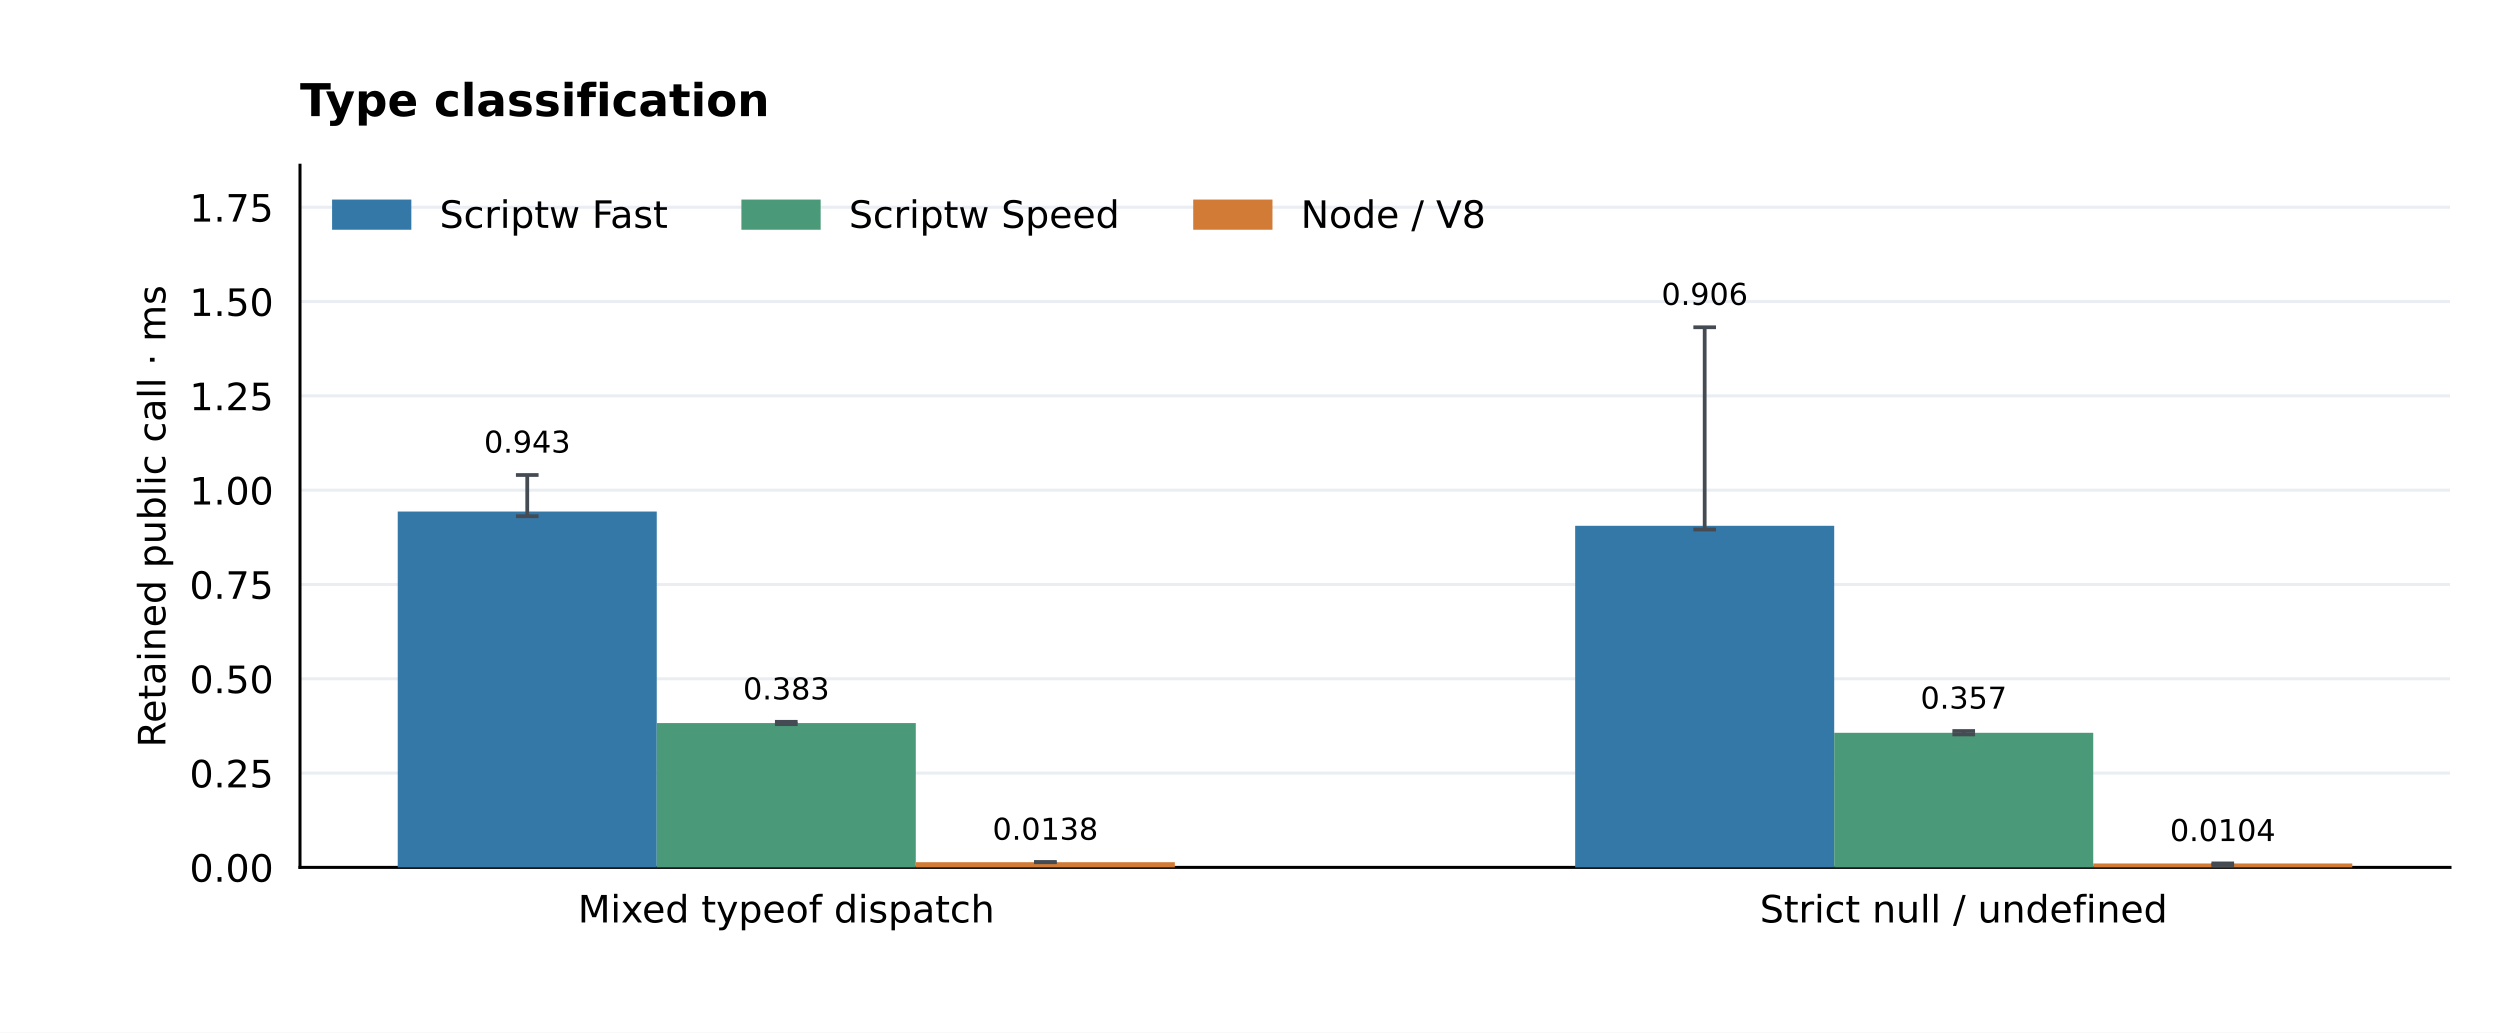
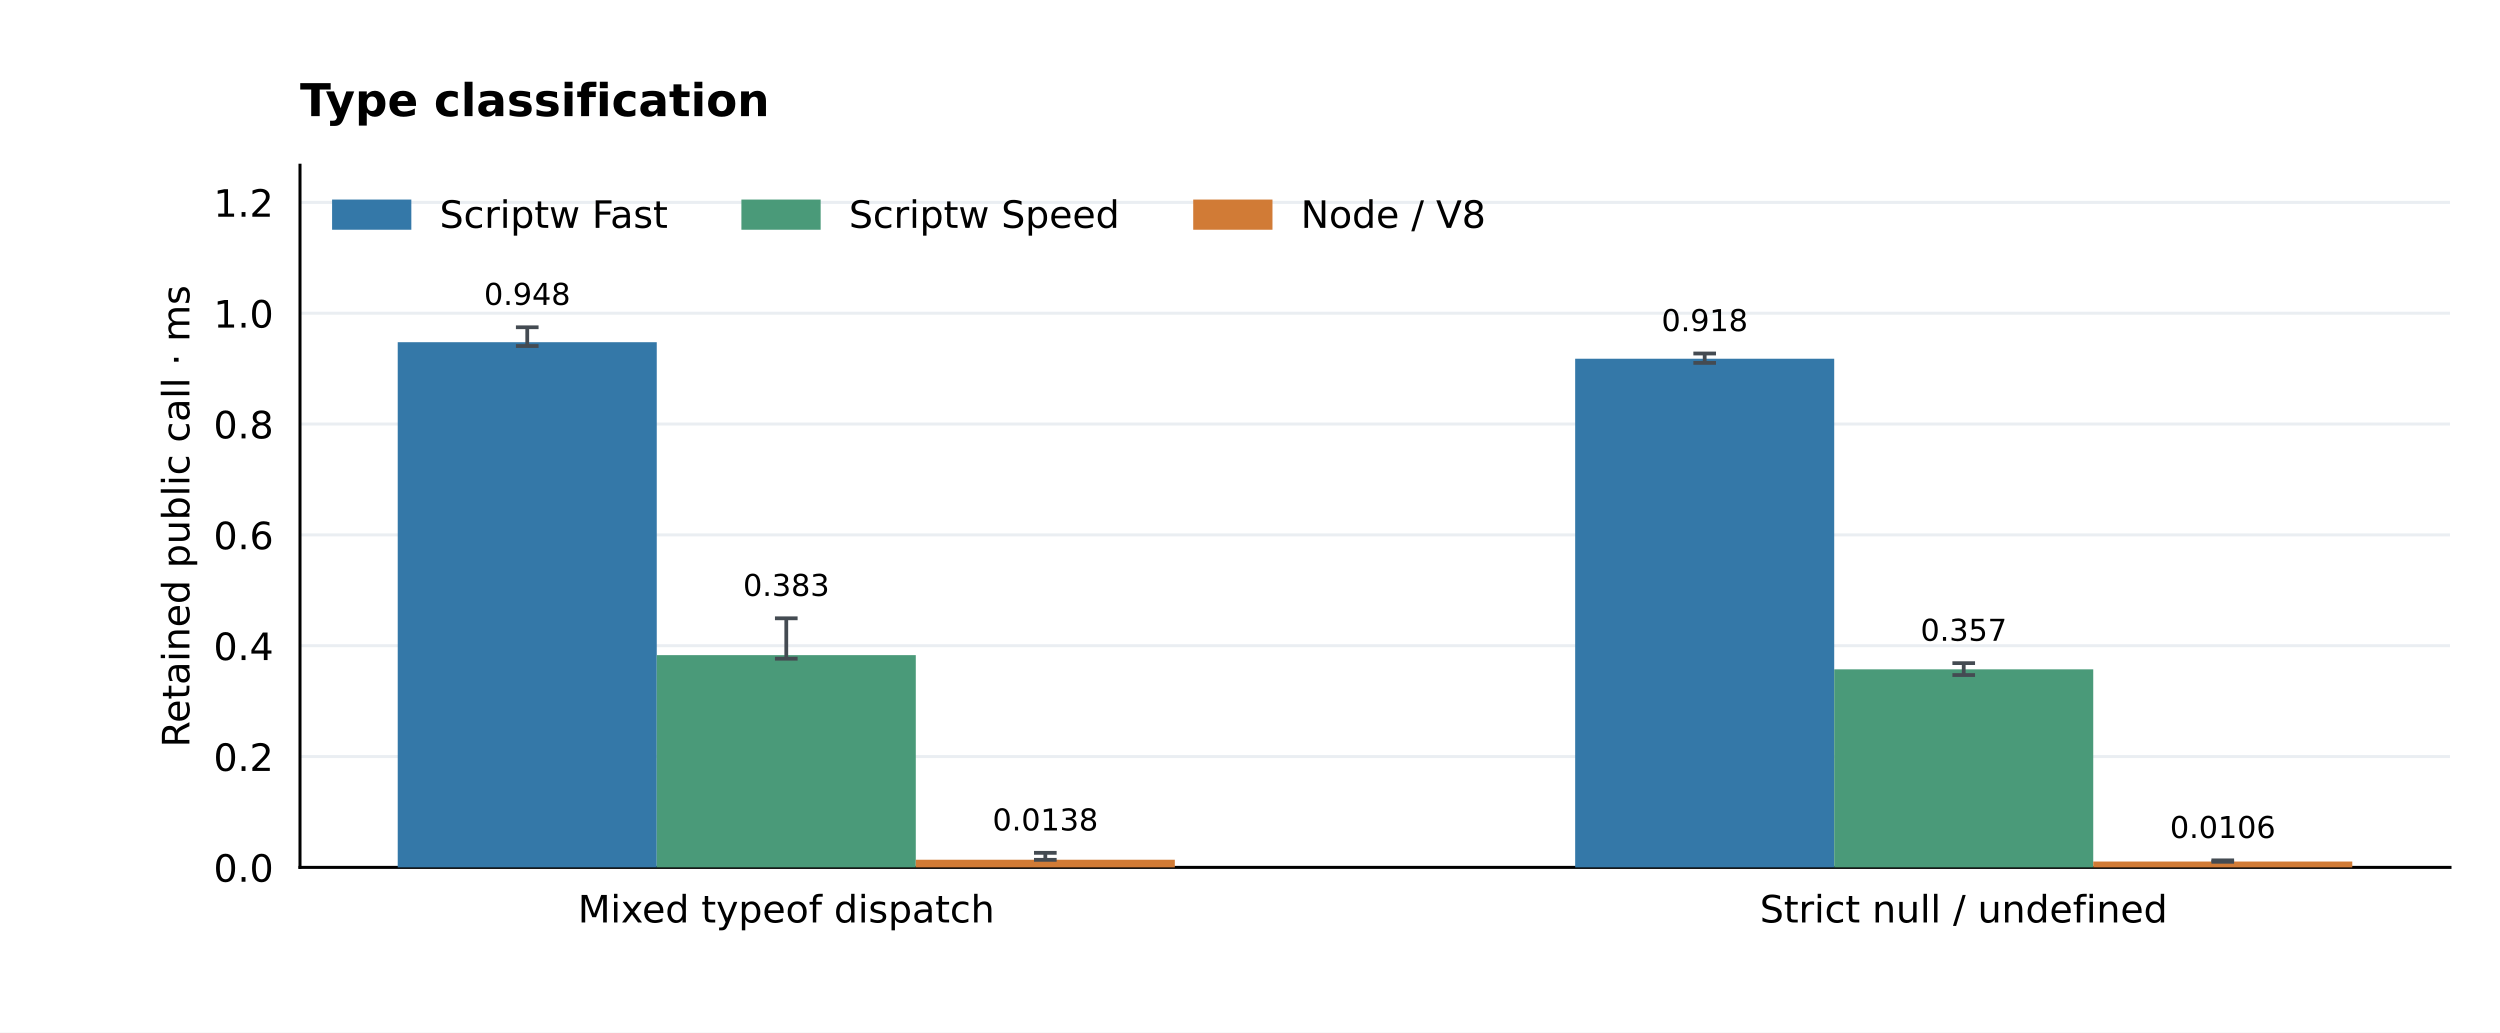
<svg xmlns="http://www.w3.org/2000/svg" xmlns:xlink="http://www.w3.org/1999/xlink" width="662.4pt" height="273.6pt" viewBox="0 0 662.4 273.6" version="1.1">
  <defs>
    <style type="text/css">*{stroke-linejoin: round; stroke-linecap: butt}</style>
  </defs>
  <g id="figure_1">
    <g id="patch_1">
      <path d="M 0 273.6 L 662.4 273.6 L 662.4 0 L 0 0 z " style="fill: #ffffff" />
    </g>
    <g id="axes_1">
      <g id="patch_2">
        <path d="M 79.488 229.824 L 649.152 229.824 L 649.152 43.776 L 79.488 43.776 z " style="fill: #ffffff" />
      </g>
      <g id="matplotlib.axis_1">
        <g id="xtick_1">
          <g id="line2d_1" />
          <g id="text_1">
            <text style="font-size: 10px; font-family: 'DejaVu Sans'; text-anchor: middle" x="208.333" y="244.422" transform="rotate(-0 208.3331 244.4224)">Mixed typeof dispatch</text>
          </g>
        </g>
        <g id="xtick_2">
          <g id="line2d_2" />
          <g id="text_2">
            <text style="font-size: 10px; font-family: 'DejaVu Sans'; text-anchor: middle" x="520.307" y="244.422" transform="rotate(-0 520.3069 244.4224)">Strict null / undefined</text>
          </g>
        </g>
      </g>
      <g id="matplotlib.axis_2">
        <g id="ytick_1">
          <g id="line2d_3">
            <path d="M 79.488 229.824 L 649.152 229.824 " clip-path="url(#pec315be8d2)" style="fill: none; stroke: #eaeef2; stroke-width: 0.8; stroke-linecap: square" />
          </g>
          <g id="line2d_4" />
          <g id="text_3">
-             <text style="font-size: 10px; font-family: 'DejaVu Sans'; text-anchor: end" x="72.488" y="233.623" transform="rotate(-0 72.488 233.6228)">0.00</text>
+             <text style="font-size: 10px; font-family: 'DejaVu Sans'; text-anchor: end" x="72.488" y="233.623" transform="rotate(-0 72.488 233.6228)">0.0</text>
          </g>
        </g>
        <g id="ytick_2">
          <g id="line2d_5">
-             <path d="M 79.488 204.838 L 649.152 204.838 " clip-path="url(#pec315be8d2)" style="fill: none; stroke: #eaeef2; stroke-width: 0.8; stroke-linecap: square" />
+             <path d="M 79.488 200.458 L 649.152 200.458 " clip-path="url(#pec315be8d2)" style="fill: none; stroke: #eaeef2; stroke-width: 0.8; stroke-linecap: square" />
          </g>
          <g id="line2d_6" />
          <g id="text_4">
-             <text style="font-size: 10px; font-family: 'DejaVu Sans'; text-anchor: end" x="72.488" y="208.636" transform="rotate(-0 72.488 208.6364)">0.25</text>
+             <text style="font-size: 10px; font-family: 'DejaVu Sans'; text-anchor: end" x="72.488" y="204.257" transform="rotate(-0 72.488 204.2566)">0.2</text>
          </g>
        </g>
        <g id="ytick_3">
          <g id="line2d_7">
-             <path d="M 79.488 179.851 L 649.152 179.851 " clip-path="url(#pec315be8d2)" style="fill: none; stroke: #eaeef2; stroke-width: 0.8; stroke-linecap: square" />
+             <path d="M 79.488 171.091 L 649.152 171.091 " clip-path="url(#pec315be8d2)" style="fill: none; stroke: #eaeef2; stroke-width: 0.8; stroke-linecap: square" />
          </g>
          <g id="line2d_8" />
          <g id="text_5">
-             <text style="font-size: 10px; font-family: 'DejaVu Sans'; text-anchor: end" x="72.488" y="183.65" transform="rotate(-0 72.488 183.6499)">0.50</text>
+             <text style="font-size: 10px; font-family: 'DejaVu Sans'; text-anchor: end" x="72.488" y="174.89" transform="rotate(-0 72.488 174.8903)">0.4</text>
          </g>
        </g>
        <g id="ytick_4">
          <g id="line2d_9">
-             <path d="M 79.488 154.865 L 649.152 154.865 " clip-path="url(#pec315be8d2)" style="fill: none; stroke: #eaeef2; stroke-width: 0.8; stroke-linecap: square" />
+             <path d="M 79.488 141.725 L 649.152 141.725 " clip-path="url(#pec315be8d2)" style="fill: none; stroke: #eaeef2; stroke-width: 0.8; stroke-linecap: square" />
          </g>
          <g id="line2d_10" />
          <g id="text_6">
-             <text style="font-size: 10px; font-family: 'DejaVu Sans'; text-anchor: end" x="72.488" y="158.663" transform="rotate(-0 72.488 158.6634)">0.75</text>
+             <text style="font-size: 10px; font-family: 'DejaVu Sans'; text-anchor: end" x="72.488" y="145.524" transform="rotate(-0 72.488 145.524)">0.6</text>
          </g>
        </g>
        <g id="ytick_5">
          <g id="line2d_11">
-             <path d="M 79.488 129.878 L 649.152 129.878 " clip-path="url(#pec315be8d2)" style="fill: none; stroke: #eaeef2; stroke-width: 0.8; stroke-linecap: square" />
+             <path d="M 79.488 112.359 L 649.152 112.359 " clip-path="url(#pec315be8d2)" style="fill: none; stroke: #eaeef2; stroke-width: 0.8; stroke-linecap: square" />
          </g>
          <g id="line2d_12" />
          <g id="text_7">
-             <text style="font-size: 10px; font-family: 'DejaVu Sans'; text-anchor: end" x="72.488" y="133.677" transform="rotate(-0 72.488 133.677)">1.00</text>
+             <text style="font-size: 10px; font-family: 'DejaVu Sans'; text-anchor: end" x="72.488" y="116.158" transform="rotate(-0 72.488 116.1578)">0.8</text>
          </g>
        </g>
        <g id="ytick_6">
          <g id="line2d_13">
-             <path d="M 79.488 104.892 L 649.152 104.892 " clip-path="url(#pec315be8d2)" style="fill: none; stroke: #eaeef2; stroke-width: 0.8; stroke-linecap: square" />
+             <path d="M 79.488 82.993 L 649.152 82.993 " clip-path="url(#pec315be8d2)" style="fill: none; stroke: #eaeef2; stroke-width: 0.8; stroke-linecap: square" />
          </g>
          <g id="line2d_14" />
          <g id="text_8">
-             <text style="font-size: 10px; font-family: 'DejaVu Sans'; text-anchor: end" x="72.488" y="108.691" transform="rotate(-0 72.488 108.6905)">1.25</text>
+             <text style="font-size: 10px; font-family: 'DejaVu Sans'; text-anchor: end" x="72.488" y="86.792" transform="rotate(-0 72.488 86.79151)">1.0</text>
          </g>
        </g>
        <g id="ytick_7">
          <g id="line2d_15">
-             <path d="M 79.488 79.905 L 649.152 79.905 " clip-path="url(#pec315be8d2)" style="fill: none; stroke: #eaeef2; stroke-width: 0.8; stroke-linecap: square" />
+             <path d="M 79.488 53.626 L 649.152 53.626 " clip-path="url(#pec315be8d2)" style="fill: none; stroke: #eaeef2; stroke-width: 0.8; stroke-linecap: square" />
          </g>
          <g id="line2d_16" />
          <g id="text_9">
-             <text style="font-size: 10px; font-family: 'DejaVu Sans'; text-anchor: end" x="72.488" y="83.704" transform="rotate(-0 72.488 83.70407)">1.50</text>
-           </g>
-         </g>
-         <g id="ytick_8">
-           <g id="line2d_17">
-             <path d="M 79.488 54.919 L 649.152 54.919 " clip-path="url(#pec315be8d2)" style="fill: none; stroke: #eaeef2; stroke-width: 0.8; stroke-linecap: square" />
-           </g>
-           <g id="line2d_18" />
-           <g id="text_10">
-             <text style="font-size: 10px; font-family: 'DejaVu Sans'; text-anchor: end" x="72.488" y="58.718" transform="rotate(-0 72.488 58.71761)">1.75</text>
-           </g>
-         </g>
-         <g id="text_11">
-           <text style="font-size: 10px; font-family: 'DejaVu Sans'; text-anchor: middle" x="43.82" y="136.8" transform="rotate(-90 43.82003 136.8)">Retained public call · ms</text>
+             <text style="font-size: 10px; font-family: 'DejaVu Sans'; text-anchor: end" x="72.488" y="57.425" transform="rotate(-0 72.488 57.42524)">1.2</text>
+           </g>
+         </g>
+         <g id="text_10">
+           <text style="font-size: 10px; font-family: 'DejaVu Sans'; text-anchor: middle" x="50.183" y="136.8" transform="rotate(-90 50.18253 136.8)">Retained public call · ms</text>
        </g>
      </g>
      <g id="patch_3">
        <path d="M 79.488 229.824 L 79.488 43.776 " style="fill: none; stroke: #000000; stroke-width: 0.8; stroke-linejoin: miter; stroke-linecap: square" />
      </g>
      <g id="patch_4">
        <path d="M 79.488 229.824 L 649.152 229.824 " style="fill: none; stroke: #000000; stroke-width: 0.8; stroke-linejoin: miter; stroke-linecap: square" />
      </g>
      <g id="patch_5">
-         <path d="M 105.382 229.824 L 174.016 229.824 L 174.016 135.535 L 105.382 135.535 z " clip-path="url(#pec315be8d2)" style="fill: #3478a8" />
+         <path d="M 105.382 229.824 L 174.016 229.824 L 174.016 90.661 L 105.382 90.661 z " clip-path="url(#pec315be8d2)" style="fill: #3478a8" />
+       </g>
+       <g id="text_11">
+         <text style="font-size: 8px; font-family: 'DejaVu Sans'; text-anchor: middle" x="139.699" y="80.788" transform="rotate(-0 139.6989 80.78828)">0.948</text>
+       </g>
+       <g id="patch_6">
+         <path d="M 417.356 229.824 L 485.99 229.824 L 485.99 95.053 L 417.356 95.053 z " clip-path="url(#pec315be8d2)" style="fill: #3478a8" />
      </g>
      <g id="text_12">
-         <text style="font-size: 8px; font-family: 'DejaVu Sans'; text-anchor: middle" x="139.699" y="119.936" transform="rotate(-0 139.6989 119.9358)">0.943</text>
-       </g>
-       <g id="patch_6">
-         <path d="M 417.356 229.824 L 485.99 229.824 L 485.99 139.32 L 417.356 139.32 z " clip-path="url(#pec315be8d2)" style="fill: #3478a8" />
+         <text style="font-size: 8px; font-family: 'DejaVu Sans'; text-anchor: middle" x="451.673" y="87.736" transform="rotate(-0 451.6726 87.73634)">0.918</text>
+       </g>
+       <g id="patch_7">
+         <path d="M 174.016 229.824 L 242.65 229.824 L 242.65 173.585 L 174.016 173.585 z " clip-path="url(#pec315be8d2)" style="fill: #4a9a79" />
      </g>
      <g id="text_13">
-         <text style="font-size: 8px; font-family: 'DejaVu Sans'; text-anchor: middle" x="451.673" y="80.788" transform="rotate(-0 451.6726 80.78828)">0.906</text>
-       </g>
-       <g id="patch_7">
-         <path d="M 174.016 229.824 L 242.65 229.824 L 242.65 191.583 L 174.016 191.583 z " clip-path="url(#pec315be8d2)" style="fill: #4a9a79" />
+         <text style="font-size: 8px; font-family: 'DejaVu Sans'; text-anchor: middle" x="208.333" y="157.907" transform="rotate(-0 208.3331 157.9067)">0.383</text>
+       </g>
+       <g id="patch_8">
+         <path d="M 485.99 229.824 L 554.624 229.824 L 554.624 177.345 L 485.99 177.345 z " clip-path="url(#pec315be8d2)" style="fill: #4a9a79" />
      </g>
      <g id="text_14">
-         <text style="font-size: 8px; font-family: 'DejaVu Sans'; text-anchor: middle" x="208.333" y="185.328" transform="rotate(-0 208.3331 185.3283)">0.383</text>
-       </g>
-       <g id="patch_8">
-         <path d="M 485.99 229.824 L 554.624 229.824 L 554.624 194.162 L 485.99 194.162 z " clip-path="url(#pec315be8d2)" style="fill: #4a9a79" />
+         <text style="font-size: 8px; font-family: 'DejaVu Sans'; text-anchor: middle" x="520.307" y="169.785" transform="rotate(-0 520.3069 169.7845)">0.357</text>
+       </g>
+       <g id="patch_9">
+         <path d="M 242.65 229.824 L 311.284 229.824 L 311.284 227.798 L 242.65 227.798 z " clip-path="url(#pec315be8d2)" style="fill: #d17b36" />
      </g>
      <g id="text_15">
-         <text style="font-size: 8px; font-family: 'DejaVu Sans'; text-anchor: middle" x="520.307" y="187.762" transform="rotate(-0 520.3069 187.7617)">0.357</text>
-       </g>
-       <g id="patch_9">
-         <path d="M 242.65 229.824 L 311.284 229.824 L 311.284 228.449 L 242.65 228.449 z " clip-path="url(#pec315be8d2)" style="fill: #d17b36" />
+         <text style="font-size: 8px; font-family: 'DejaVu Sans'; text-anchor: middle" x="276.967" y="220.045" transform="rotate(-0 276.9674 220.0449)">0.0138</text>
+       </g>
+       <g id="patch_10">
+         <path d="M 554.624 229.824 L 623.258 229.824 L 623.258 228.267 L 554.624 228.267 z " clip-path="url(#pec315be8d2)" style="fill: #d17b36" />
      </g>
      <g id="text_16">
-         <text style="font-size: 8px; font-family: 'DejaVu Sans'; text-anchor: middle" x="276.967" y="222.503" transform="rotate(-0 276.9674 222.5032)">0.0138</text>
-       </g>
-       <g id="patch_10">
-         <path d="M 554.624 229.824 L 623.258 229.824 L 623.258 228.786 L 554.624 228.786 z " clip-path="url(#pec315be8d2)" style="fill: #d17b36" />
+         <text style="font-size: 8px; font-family: 'DejaVu Sans'; text-anchor: middle" x="588.941" y="222.043" transform="rotate(-0 588.9411 222.0427)">0.0106</text>
      </g>
      <g id="text_17">
-         <text style="font-size: 8px; font-family: 'DejaVu Sans'; text-anchor: middle" x="588.941" y="222.849" transform="rotate(-0 588.9411 222.8487)">0.0104</text>
-       </g>
-       <g id="text_18">
        <text style="font-weight: 700; font-size: 12px; font-family: 'DejaVu Sans'; text-anchor: start" x="79.488" y="30.776" transform="rotate(-0 79.488 30.776)">Type classification</text>
      </g>
      <g id="LineCollection_1">
-         <path d="M 139.699 136.779 L 139.699 125.858 " clip-path="url(#pec315be8d2)" style="fill: none; stroke: #444b52" />
-       </g>
-       <g id="line2d_19">
+         <path d="M 139.699 91.685 L 139.699 86.71 " clip-path="url(#pec315be8d2)" style="fill: none; stroke: #444b52" />
+       </g>
+       <g id="line2d_17">
        <defs>
          <path id="me51f981f41" d="M 3 0 L -3 -0 " style="stroke: #444b52" />
        </defs>
        <g clip-path="url(#pec315be8d2)">
-           <use xlink:href="#me51f981f41" x="139.699" y="136.779" style="fill: #1f77b4; stroke: #444b52" />
+           <use xlink:href="#me51f981f41" x="139.699" y="91.685" style="fill: #1f77b4; stroke: #444b52" />
+         </g>
+       </g>
+       <g id="line2d_18">
+         <g clip-path="url(#pec315be8d2)">
+           <use xlink:href="#me51f981f41" x="139.699" y="86.71" style="fill: #1f77b4; stroke: #444b52" />
+         </g>
+       </g>
+       <g id="LineCollection_2">
+         <path d="M 451.673 96.149 L 451.673 93.658 " clip-path="url(#pec315be8d2)" style="fill: none; stroke: #444b52" />
+       </g>
+       <g id="line2d_19">
+         <g clip-path="url(#pec315be8d2)">
+           <use xlink:href="#me51f981f41" x="451.673" y="96.149" style="fill: #1f77b4; stroke: #444b52" />
        </g>
      </g>
      <g id="line2d_20">
        <g clip-path="url(#pec315be8d2)">
-           <use xlink:href="#me51f981f41" x="139.699" y="125.858" style="fill: #1f77b4; stroke: #444b52" />
-         </g>
-       </g>
-       <g id="LineCollection_2">
-         <path d="M 451.673 140.294 L 451.673 86.71 " clip-path="url(#pec315be8d2)" style="fill: none; stroke: #444b52" />
+           <use xlink:href="#me51f981f41" x="451.673" y="93.658" style="fill: #1f77b4; stroke: #444b52" />
+         </g>
+       </g>
+       <g id="LineCollection_3">
+         <path d="M 208.333 174.528 L 208.333 163.829 " clip-path="url(#pec315be8d2)" style="fill: none; stroke: #444b52" />
      </g>
      <g id="line2d_21">
        <g clip-path="url(#pec315be8d2)">
-           <use xlink:href="#me51f981f41" x="451.673" y="140.294" style="fill: #1f77b4; stroke: #444b52" />
+           <use xlink:href="#me51f981f41" x="208.333" y="174.528" style="fill: #1f77b4; stroke: #444b52" />
        </g>
      </g>
      <g id="line2d_22">
        <g clip-path="url(#pec315be8d2)">
-           <use xlink:href="#me51f981f41" x="451.673" y="86.71" style="fill: #1f77b4; stroke: #444b52" />
-         </g>
-       </g>
-       <g id="LineCollection_3">
-         <path d="M 208.333 191.88 L 208.333 191.25 " clip-path="url(#pec315be8d2)" style="fill: none; stroke: #444b52" />
+           <use xlink:href="#me51f981f41" x="208.333" y="163.829" style="fill: #1f77b4; stroke: #444b52" />
+         </g>
+       </g>
+       <g id="LineCollection_4">
+         <path d="M 520.307 178.852 L 520.307 175.706 " clip-path="url(#pec315be8d2)" style="fill: none; stroke: #444b52" />
      </g>
      <g id="line2d_23">
        <g clip-path="url(#pec315be8d2)">
-           <use xlink:href="#me51f981f41" x="208.333" y="191.88" style="fill: #1f77b4; stroke: #444b52" />
+           <use xlink:href="#me51f981f41" x="520.307" y="178.852" style="fill: #1f77b4; stroke: #444b52" />
        </g>
      </g>
      <g id="line2d_24">
        <g clip-path="url(#pec315be8d2)">
-           <use xlink:href="#me51f981f41" x="208.333" y="191.25" style="fill: #1f77b4; stroke: #444b52" />
-         </g>
-       </g>
-       <g id="LineCollection_4">
-         <path d="M 520.307 194.593 L 520.307 193.684 " clip-path="url(#pec315be8d2)" style="fill: none; stroke: #444b52" />
+           <use xlink:href="#me51f981f41" x="520.307" y="175.706" style="fill: #1f77b4; stroke: #444b52" />
+         </g>
+       </g>
+       <g id="LineCollection_5">
+         <path d="M 276.967 227.822 L 276.967 225.967 " clip-path="url(#pec315be8d2)" style="fill: none; stroke: #444b52" />
      </g>
      <g id="line2d_25">
        <g clip-path="url(#pec315be8d2)">
-           <use xlink:href="#me51f981f41" x="520.307" y="194.593" style="fill: #1f77b4; stroke: #444b52" />
+           <use xlink:href="#me51f981f41" x="276.967" y="227.822" style="fill: #1f77b4; stroke: #444b52" />
        </g>
      </g>
      <g id="line2d_26">
        <g clip-path="url(#pec315be8d2)">
-           <use xlink:href="#me51f981f41" x="520.307" y="193.684" style="fill: #1f77b4; stroke: #444b52" />
-         </g>
-       </g>
-       <g id="LineCollection_5">
-         <path d="M 276.967 228.469 L 276.967 228.425 " clip-path="url(#pec315be8d2)" style="fill: none; stroke: #444b52" />
+           <use xlink:href="#me51f981f41" x="276.967" y="225.967" style="fill: #1f77b4; stroke: #444b52" />
+         </g>
+       </g>
+       <g id="LineCollection_6">
+         <path d="M 588.941 228.338 L 588.941 227.965 " clip-path="url(#pec315be8d2)" style="fill: none; stroke: #444b52" />
      </g>
      <g id="line2d_27">
        <g clip-path="url(#pec315be8d2)">
-           <use xlink:href="#me51f981f41" x="276.967" y="228.469" style="fill: #1f77b4; stroke: #444b52" />
+           <use xlink:href="#me51f981f41" x="588.941" y="228.338" style="fill: #1f77b4; stroke: #444b52" />
        </g>
      </g>
      <g id="line2d_28">
        <g clip-path="url(#pec315be8d2)">
-           <use xlink:href="#me51f981f41" x="276.967" y="228.425" style="fill: #1f77b4; stroke: #444b52" />
-         </g>
-       </g>
-       <g id="LineCollection_6">
-         <path d="M 588.941 229.203 L 588.941 228.771 " clip-path="url(#pec315be8d2)" style="fill: none; stroke: #444b52" />
-       </g>
-       <g id="line2d_29">
-         <g clip-path="url(#pec315be8d2)">
-           <use xlink:href="#me51f981f41" x="588.941" y="229.203" style="fill: #1f77b4; stroke: #444b52" />
-         </g>
-       </g>
-       <g id="line2d_30">
-         <g clip-path="url(#pec315be8d2)">
-           <use xlink:href="#me51f981f41" x="588.941" y="228.771" style="fill: #1f77b4; stroke: #444b52" />
+           <use xlink:href="#me51f981f41" x="588.941" y="227.965" style="fill: #1f77b4; stroke: #444b52" />
        </g>
      </g>
      <g id="legend_1">
        <g id="patch_11">
          <path d="M 88.488 60.374 L 108.488 60.374 L 108.488 53.374 L 88.488 53.374 z " style="fill: #3478a8; stroke: #3478a8; stroke-linejoin: miter" />
        </g>
-         <g id="text_19">
+         <g id="text_18">
          <text style="font-size: 10px; font-family: 'DejaVu Sans'; text-anchor: start" x="116.488" y="60.374" transform="rotate(-0 116.488 60.37444)">Scriptw Fast</text>
        </g>
        <g id="patch_12">
          <path d="M 196.941 60.374 L 216.941 60.374 L 216.941 53.374 L 196.941 53.374 z " style="fill: #4a9a79; stroke: #4a9a79; stroke-linejoin: miter" />
        </g>
-         <g id="text_20">
+         <g id="text_19">
          <text style="font-size: 10px; font-family: 'DejaVu Sans'; text-anchor: start" x="224.941" y="60.374" transform="rotate(-0 224.9411 60.37444)">Scriptw Speed</text>
        </g>
        <g id="patch_13">
          <path d="M 316.654 60.374 L 336.654 60.374 L 336.654 53.374 L 316.654 53.374 z " style="fill: #d17b36; stroke: #d17b36; stroke-linejoin: miter" />
        </g>
-         <g id="text_21">
+         <g id="text_20">
          <text style="font-size: 10px; font-family: 'DejaVu Sans'; text-anchor: start" x="344.654" y="60.374" transform="rotate(-0 344.6536 60.37444)">Node / V8</text>
        </g>
      </g>
    </g>
  </g>
  <defs>
    <clipPath id="pec315be8d2">
      <rect x="79.488" y="43.776" width="569.664" height="186.048" />
    </clipPath>
  </defs>
</svg>
